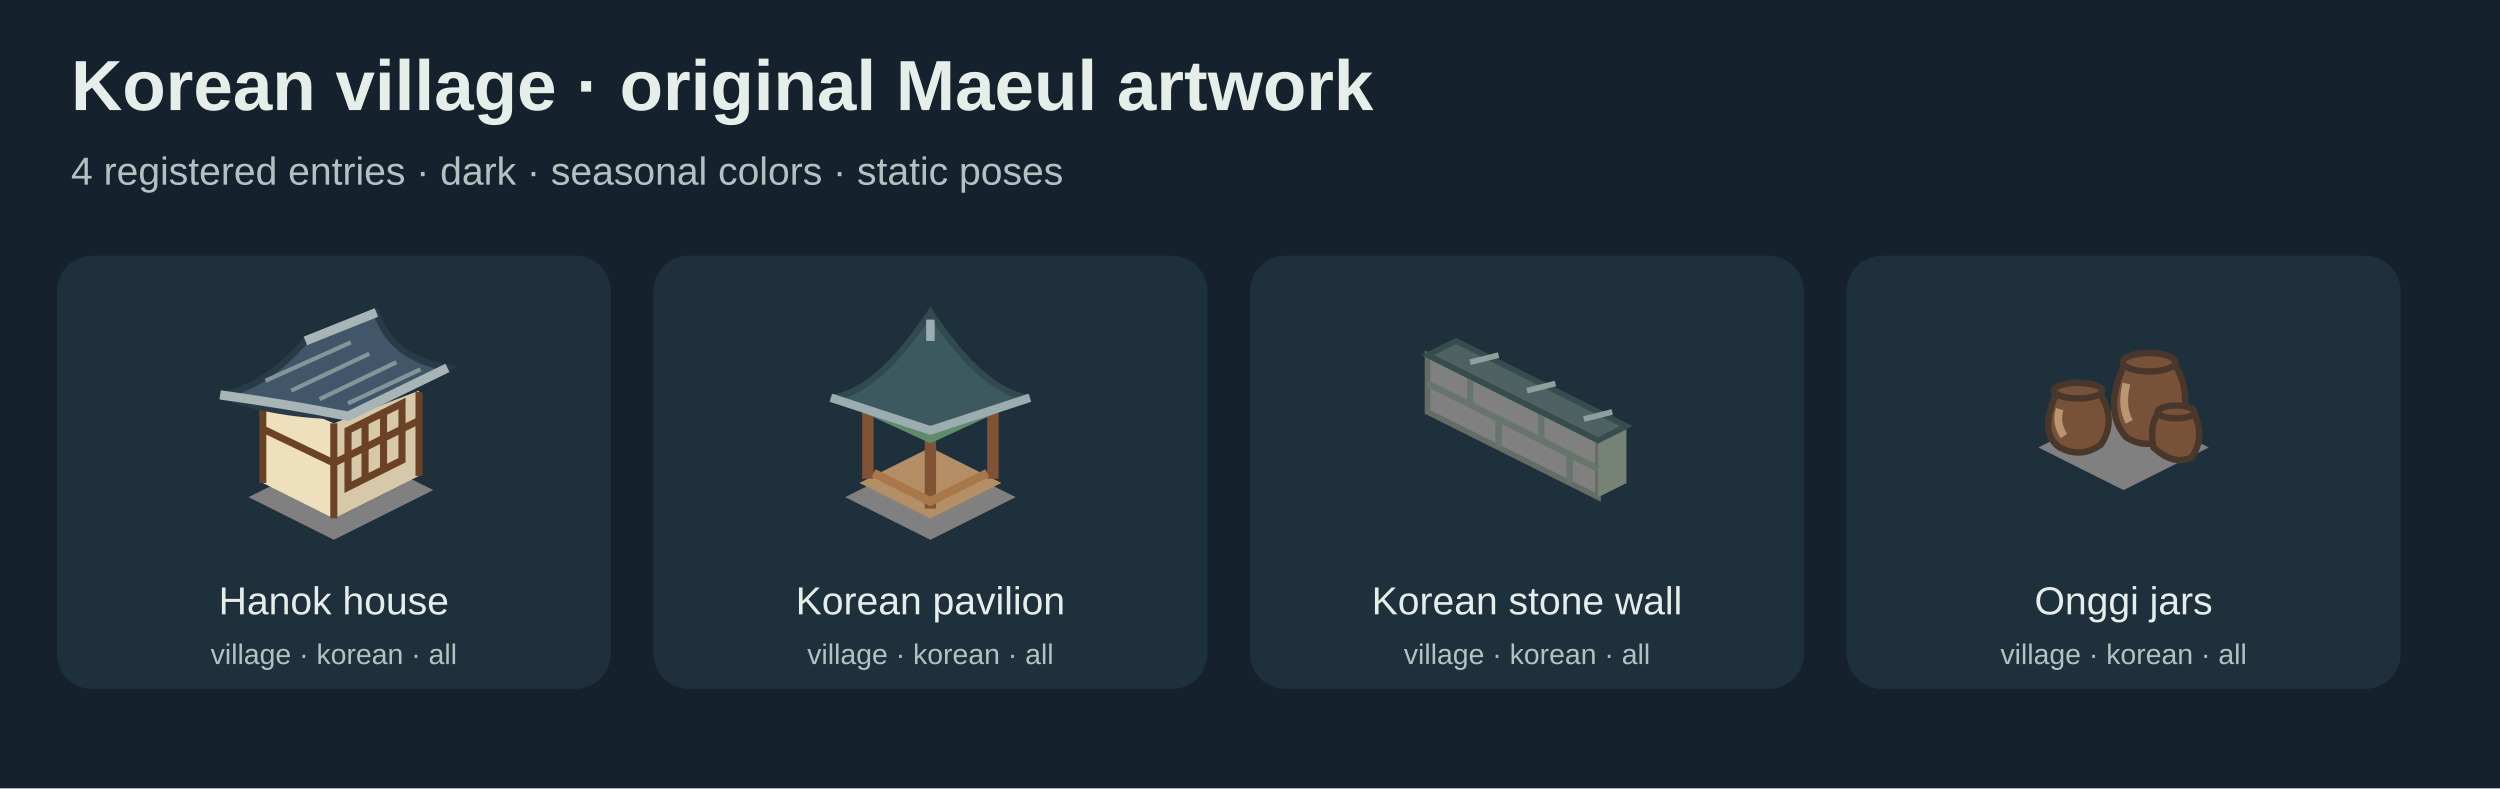
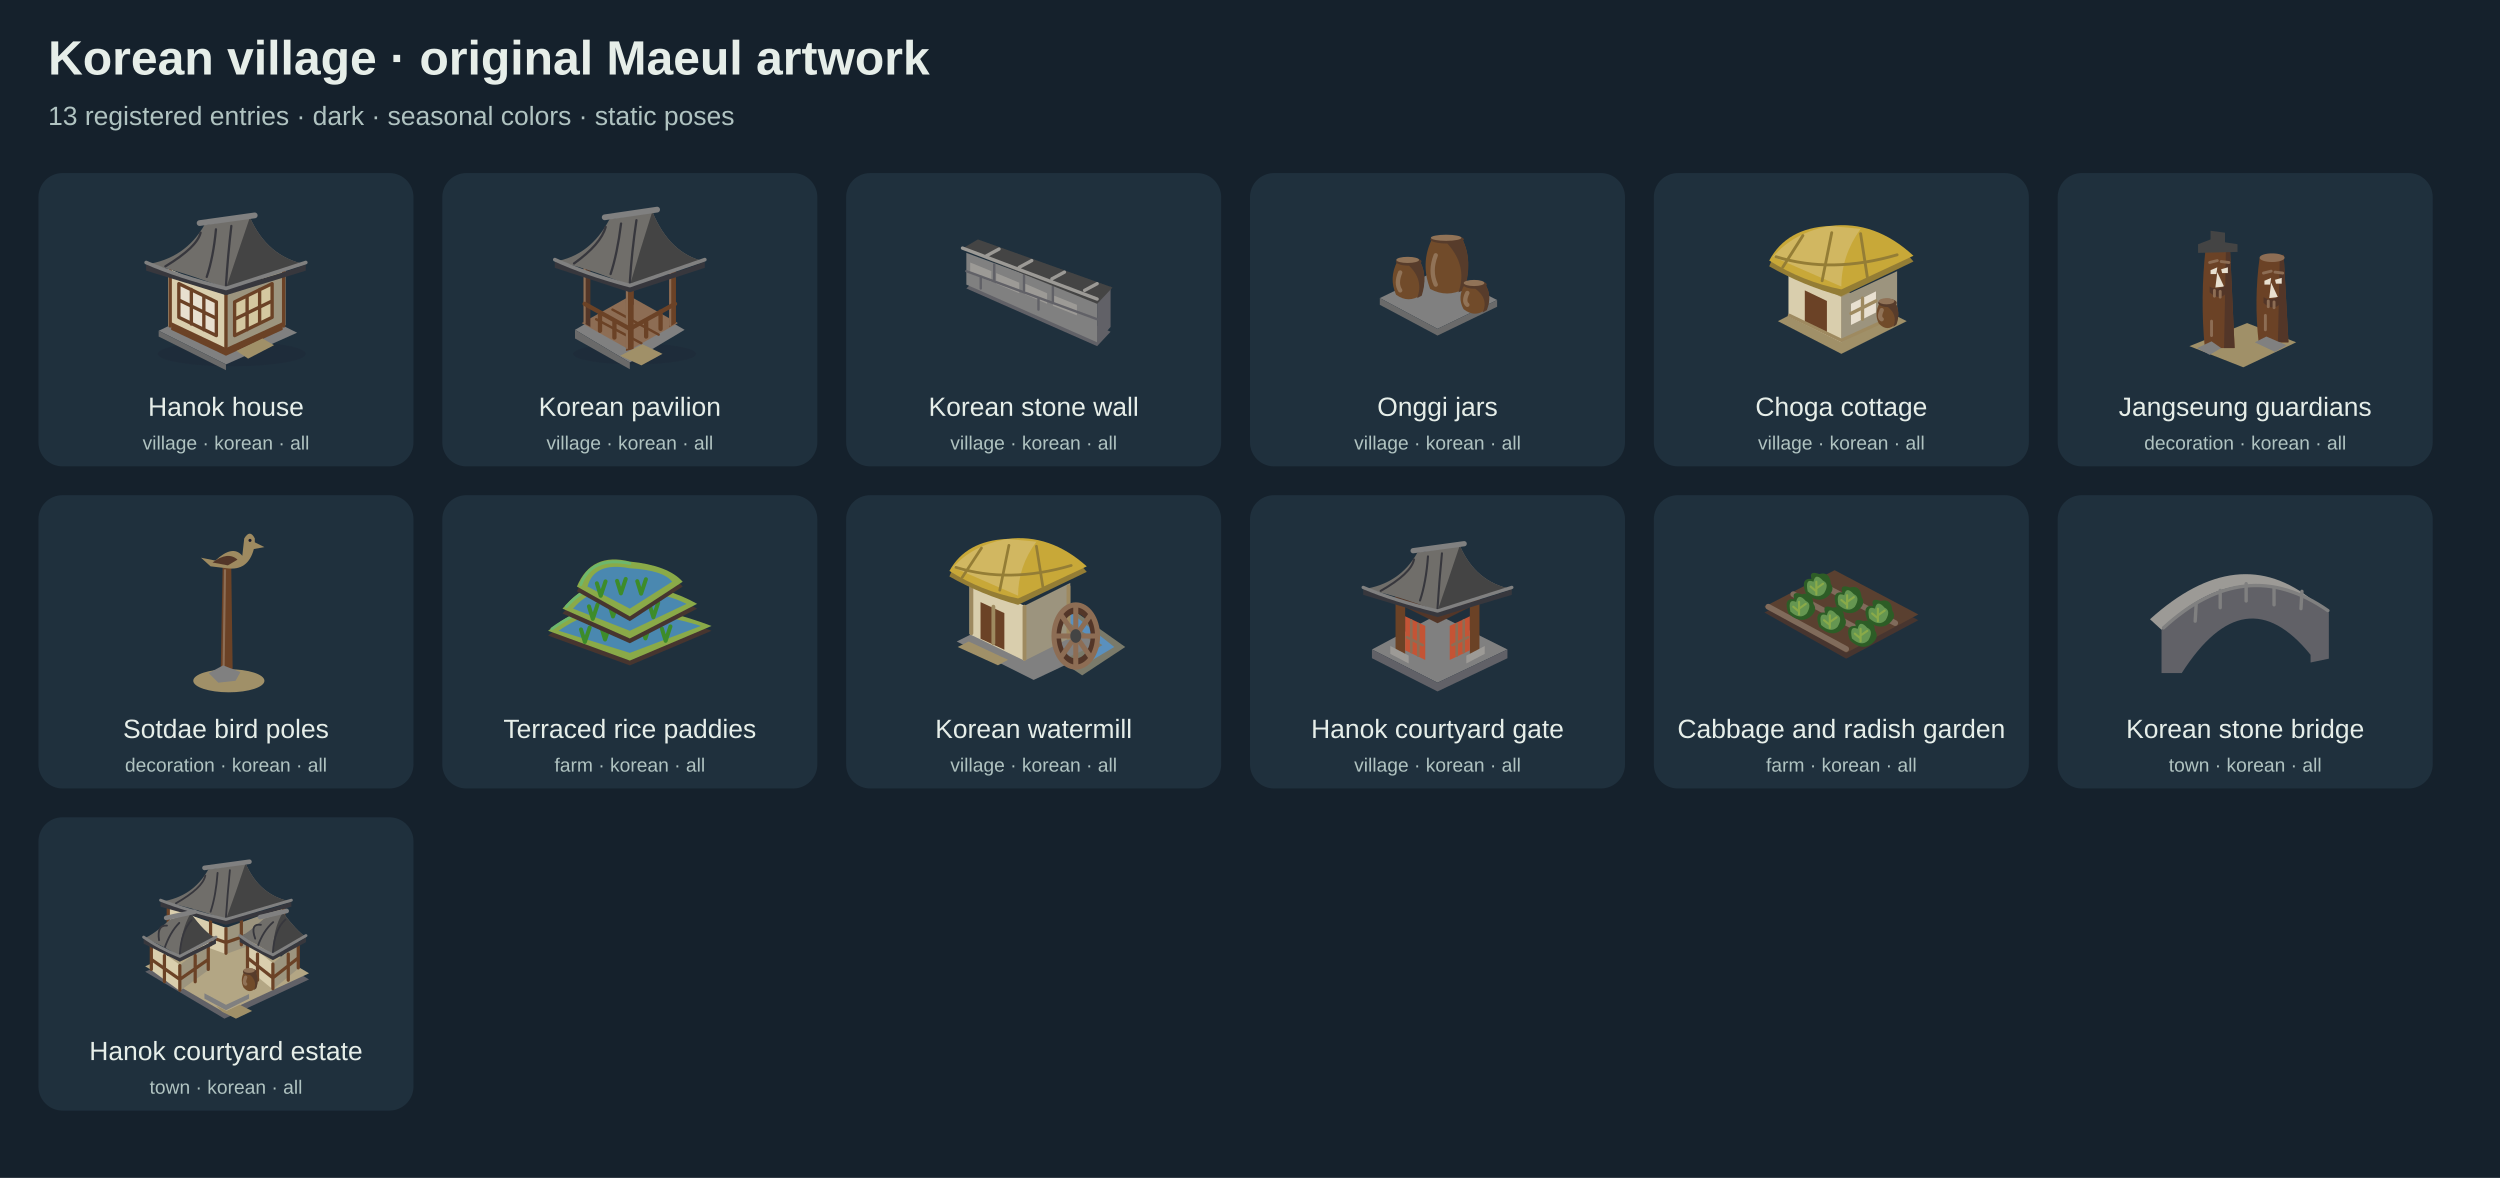
- <svg xmlns="http://www.w3.org/2000/svg" viewBox="0 0 704 222" width="704" height="222" role="img" aria-labelledby="catalog-title catalog-description">
+ <svg xmlns="http://www.w3.org/2000/svg" viewBox="0 0 1040 490" width="1040" height="490" role="img" aria-labelledby="catalog-title catalog-description">
  <rect width="100%" height="100%" fill="#15212c" />
  <g font-family="Arial, sans-serif">
    <text x="20" y="31" font-size="20" font-weight="bold" fill="#e6eee9">Korean village · original Maeul artwork</text>
-     <text x="20" y="52" font-size="11" fill="#b0c3c1">4 registered entries · dark · seasonal colors · static poses</text>
+     <text x="20" y="52" font-size="11" fill="#b0c3c1">13 registered entries · dark · seasonal colors · static poses</text>
    <g transform="translate(16,72)" data-catalog-id="hanok">
      <rect width="156" height="122" rx="10" fill="#1f303d" />
      <g transform="translate(78,68) scale(4)">
        <g transform="translate(0,0)" data-style="korean">
-           <path d="M-6,0 L0,3 L7,-0.5 L1,-3.5Z" fill="#808080" />
-           <path d="M-5,-1 L0,1.5 L0,-5.2 L-5,-7.3Z" fill="#eee0bc" />
-           <path d="M0,1.5 L6,-1.5 L6,-7.5 L0,-5.2Z" fill="#d6c8a9" />
-           <g data-part="wooden-lattice" stroke="#6b4226" stroke-width="0.5" fill="none">
-             <path d="M-5,-7 L-5,-1 M0,-5.2 L0,1.5 M6,-7.4 L6,-1.5 M-5,-4.8 L0,-2.4 L6,-5.4" />
-             <path d="M1,-4.7 L4.8,-6.6 L4.8,-2.6 L1,-0.7Z M2.2,-5.3 L2.2,-1.3 M3.5,-6 L3.5,-2" />
-           </g>
-           <g data-part="giwa-roof">
-             <path d="M-8,-7.2 Q-5,-7.6 -2,-11 L3,-13 Q4,-9.8 8,-9.1 L1,-5.7 Q-4,-5.7 -8,-7.2Z" fill="#42566a" stroke="#293a49" stroke-width="0.45" />
-             <path d="M-2,-11 L3,-13 M-8,-7.2 Q-3,-6.5 1,-5.7 L8,-9.1" fill="none" stroke="#a7b5b6" stroke-width="0.65" />
-             <path d="M-4.8,-8.2 L1.2,-10.9 M-3,-7.5 L2.5,-10.1 M-1,-6.9 L4.4,-9.5 M1,-6.6 L6.1,-9" stroke="#829598" stroke-width="0.3" />
+           <g opacity="0.18">
+             <ellipse cx="0.6" cy="1.8" rx="7.7" ry="1.3" fill="#1a1a2e" />
+           </g>
+           <path d="M-7,-0.6 L0,2.9 L7.4,-0.4 L0.1,-4Z" fill="#808080" />
+           <path d="M-7,-0.6 L0,2.9 L0,3.5 L-7,0Z" fill="#6a6a6a" />
+           <path d="M-6,-7.1 L0,-4.3 V1.7 L-6,-1.1Z" fill="#d9cead" />
+           <path d="M0,-4.3 L6.2,-7.2 V-1.2 L0,1.7Z" fill="#9c947e" />
+           <path d="M-5.7,-1.5 L0,1.2 L5.9,-1.5 L5.9,-0.7 L0,2 L-5.7,-0.7Z" fill="#6b4226" />
+           <g data-part="wooden-lattice">
+             <path d="M-4.9,-5.5 L-1,-3.6 V-0.1 L-4.9,-2Z" fill="#e8e0d0" />
+             <path d="M0.9,-3.6 L4.8,-5.5 V-2 L0.9,-0.1Z" fill="#d4c8a0" />
+             <path d="M-5.8,-6.9 V-1.1 M0,-4.5 V1.7 M6,-7 V-1.1 M-4.9,-5.5 V-2 L-1,-0.1 V-3.6Z M-3.6,-4.9 V-1.3 M-2.3,-4.2 V-0.7 M-4.9,-3.8 L-1,-1.9 M0.9,-3.6 V-0.1 L4.8,-2 V-5.5Z M2.2,-4.2 V-0.7 M3.5,-4.9 V-1.4 M0.9,-1.8 L4.8,-3.7" fill="none" stroke="#6b4226" stroke-width="0.35" stroke-linecap="round" stroke-linejoin="round" />
+           </g>
+           <path d="M1.1,1.5 L3.8,0.2 L5,0.9 L2.3,2.3Z" fill="#a09068" />
+           <g transform="translate(0,-7.5)" data-style="korean">
+             <g data-part="giwa-roof">
+               <path d="M-8.3,0 Q-4.98,1.25 0,2.5 Q5.81,1 8.3,0 L8.3,0.65 L0,3.2 L-8.3,0.65Z" fill="#37373d" />
+               <path d="M-8.3,0 Q-4.24,-0.6 -2.24,-4.1 L2.49,-4.9 Q4.29,-0.8 8.3,0 Q4.98,0.1 0,2.5 Q-5.395,0.4 -8.3,0Z" fill="#706e6a" />
+               <path d="M2.49,-4.9 Q4.29,-0.8 8.3,0 L0,2.5 Q1.19,-1.1 2.49,-4.9Z" fill="#444444" />
+               <path d="M-2.74,-4.3 L2.99,-5.1" fill="none" stroke="#808080" stroke-width="0.6" stroke-linecap="round" stroke-linejoin="round" />
+               <path d="M-2.64,-3.3 Q-3,-1.8 -6.3,0.2 M-1.04,-3.65 Q-1.3,-0.8 -2,1.3 M0.56,-4 Q0.2,-1 0,2.2" fill="none" stroke="#37373d" stroke-width="0.24" stroke-linecap="round" stroke-linejoin="round" />
+               <path d="M-8.3,-0.2 Q-4.98,1.25 0,2.5 L8.3,-0.2" fill="none" stroke="#808080" stroke-width="0.38" stroke-linecap="round" stroke-linejoin="round" />
+             </g>
          </g>
        </g>
      </g>
      <text x="78" y="101" text-anchor="middle" font-size="11" fill="#e6eee9">Hanok house</text>
      <text x="78" y="115" text-anchor="middle" font-size="8" fill="#b0c3c1">village · korean · all</text>
    </g>
    <g transform="translate(184,72)" data-catalog-id="pavilion">
      <rect width="156" height="122" rx="10" fill="#1f303d" />
      <g transform="translate(78,68) scale(4)">
        <g transform="translate(0,0)" data-style="korean">
-           <path d="M-6,0 L0,3 L6,0 L0,-3Z" fill="#808080" />
-           <path d="M-5,-1 L0,1.5 L5,-1 L0,-3.5Z" fill="#b48e64" />
-           <g data-part="open-pillars" stroke="#815334" stroke-width="0.8">
-             <path d="M-4.4,-1.3 V-7.6 M0,0.8 V-5.6 M4.4,-1.3 V-7.6 M0,-3.4 V-9.4" />
-           </g>
-           <path d="M-5,-6.7 L0,-4.4 L5,-6.7" stroke="#5f8b6c" stroke-width="1.1" fill="none" />
-           <g data-part="giwa-roof">
-             <path d="M-7,-7 Q-3.8,-7.3 0,-13 Q3.8,-7.3 7,-7 L0,-4.7Z" fill="#3d5960" stroke="#304a4d" stroke-width="0.45" />
-             <path d="M-7,-7 L0,-4.7 L7,-7 M0,-12.5 V-11" fill="none" stroke="#9badb0" stroke-width="0.6" />
-           </g>
-           <path d="M-4,-1.7 L0,0.3 L4,-1.7" fill="none" stroke="#a8784a" stroke-width="0.6" />
+           <g opacity="0.18">
+             <ellipse cx="0.5" cy="1.8" rx="6.4" ry="1.1" fill="#1a1a2e" />
+           </g>
+           <path d="M-5.7,-0.7 L0,2.7 L5.7,-0.7 L0,-4Z" fill="#808080" />
+           <path d="M-5.7,-0.7 V0.2 L0,3.4 V2.7Z" fill="#6a6a6a" />
+           <path d="M-5,-1.4 L0,1.4 L5,-1.4 L0,-4.2Z" fill="#8d6d54" />
+           <path d="M-3.5,-1.8 L1.2,0.7 M-1.8,-2.8 L3,-0.2" fill="none" stroke="#6b4226" stroke-width="0.26" stroke-linecap="round" stroke-linejoin="round" />
+           <g data-part="open-pillars">
+             <path d="M-4.8,-8 V-1.4 L-4.1,-1 V-7.7Z M-0.4,-10.1 V-3.5 L0.4,-3.3 V-10Z" fill="#533628" />
+             <path d="M-0.4,-5.8 V1.5 L0.4,1.3 V-6.1Z M4.1,-7.7 V-1 L4.8,-1.4 V-8Z" fill="#6b4226" />
+             <path d="M-4.7,-7.8 V-1.4 M-0.3,-5.7 V1.2 M4.2,-7.7 V-1.2" fill="none" stroke="#8d6d54" stroke-width="0.22" stroke-linecap="round" stroke-linejoin="round" />
+           </g>
+           <path d="M-4.7,-3.4 L0,-0.8 L4.7,-3.4 M-3.1,-2.5 V-0.6 M-1.6,-1.6 V0.1 M1.7,-1.7 V0 M3.2,-2.6 V-0.8" fill="none" stroke="#6b4226" stroke-width="0.45" stroke-linecap="round" stroke-linejoin="round" />
+           <path d="M-1,2 L1.3,0.8 L3.4,1.8 L1.2,3Z" fill="#a09068" />
+           <g transform="translate(0,-7.8)" data-style="korean">
+             <g data-part="giwa-roof">
+               <path d="M-7.8,0 Q-4.68,1.25 0,2.5 Q5.46,1 7.8,0 L7.8,0.65 L0,3.2 L-7.8,0.65Z" fill="#37373d" />
+               <path d="M-7.8,0 Q-4.11,-0.6 -2.11,-4.4 L2.34,-5.2 Q4.14,-0.8 7.8,0 Q4.68,0.1 0,2.5 Q-5.07,0.4 -7.8,0Z" fill="#706e6a" />
+               <path d="M2.34,-5.2 Q4.14,-0.8 7.8,0 L0,2.5 Q1.04,-1.1 2.34,-5.2Z" fill="#444444" />
+               <path d="M-2.61,-4.6 L2.84,-5.4" fill="none" stroke="#808080" stroke-width="0.6" stroke-linecap="round" stroke-linejoin="round" />
+               <path d="M-2.51,-3.6 Q-3,-1.8 -5.8,0.2 M-0.91,-3.95 Q-1.3,-0.8 -2,1.3 M0.69,-4.3 Q0.2,-1 0,2.2" fill="none" stroke="#37373d" stroke-width="0.24" stroke-linecap="round" stroke-linejoin="round" />
+               <path d="M-7.8,-0.2 Q-4.68,1.25 0,2.5 L7.8,-0.2" fill="none" stroke="#808080" stroke-width="0.38" stroke-linecap="round" stroke-linejoin="round" />
+             </g>
+           </g>
        </g>
      </g>
      <text x="78" y="101" text-anchor="middle" font-size="11" fill="#e6eee9">Korean pavilion</text>
      <text x="78" y="115" text-anchor="middle" font-size="8" fill="#b0c3c1">village · korean · all</text>
    </g>
    <g transform="translate(352,72)" data-catalog-id="stoneWall">
      <rect width="156" height="122" rx="10" fill="#1f303d" />
      <g transform="translate(78,48) scale(4)">
        <g transform="translate(0,0)" data-style="korean" data-part="stacked-stones">
-           <path d="M-7,-1 L5,5 L7,4 L-5,-2Z" fill="#716f60" />
-           <path d="M-7,-1 V-5 L5,1 V5Z" fill="#808080" stroke="#666c64" stroke-width="0.4" />
-           <path d="M5,1 L7,0 V4 L5,5Z" fill="#778276" />
-           <path d="M-7,-3 L5,3 M-4,-3.5 V-1.5 M1,-1 V1 M-2,-0.5 V1.5 M3,2 V4" stroke="#67756d" stroke-width="0.45" />
-           <path d="M-7,-5 L-5,-6 L7,0 L5,1Z" fill="#4e6264" stroke="#364d4d" stroke-width="0.4" />
-           <path d="M-4,-4.5 L-2,-5 M0,-2.5 L2,-3 M4,-0.5 L6,-1" stroke="#8ea09b" stroke-width="0.4" />
+           <path d="M-7,0 L6.6,6 L8,4.5 L-5.5,-1.5Z" fill="#616167" />
+           <path d="M-7,-3.7 L6.6,1.3 V5.6 L-7,-0.4Z" fill="#808080" />
+           <path d="M6.6,1.3 L8,-0.2 V4 L6.6,5.6Z" fill="#616167" />
+           <path d="M-6.6,-2.7 l2.2,0.9 v1.1 l-2.2,-0.9Z M-3.9,-1.6 l2.4,1 v1.1 l-2.4,-1Z M-0.9,-0.5 l2.3,1 v1.1 l-2.3,-1Z M2,0.7 l2.5,1 v1.1 l-2.5,-1Z" fill="#9c9a96" />
+           <path d="M-7,-1.8 L6.6,3.2 M-4.1,-2.5 v1.6 M-1,-1.4 v1.6 M2,-0.2 v1.6 M-5.5,-1.1 v1.1 M0.5,1.1 v1.1" fill="none" stroke="#616167" stroke-width="0.25" stroke-linecap="round" stroke-linejoin="round" />
+           <path d="M-7.5,-4.1 L-5.8,-5.1 L8.2,-0.1 L6.6,1.6Z" fill="#444444" />
+           <path d="M-7.4,-4.2 L6.6,1.1 M-4.9,-3.4 l1.3,-0.7 M-1.5,-2.2 l1.3,-0.7 M1.9,-1 l1.3,-0.7 M5.3,0.2 l1.3,-0.7" fill="none" stroke="#9c9a96" stroke-width="0.35" stroke-linecap="round" stroke-linejoin="round" />
        </g>
      </g>
      <text x="78" y="101" text-anchor="middle" font-size="11" fill="#e6eee9">Korean stone wall</text>
      <text x="78" y="115" text-anchor="middle" font-size="8" fill="#b0c3c1">village · korean · all</text>
    </g>
    <g transform="translate(520,72)" data-catalog-id="onggi">
      <rect width="156" height="122" rx="10" fill="#1f303d" />
      <g transform="translate(78,54) scale(4)">
        <g transform="translate(0,0)" data-style="korean" data-part="earthenware-jars">
-           <path d="M-6,0 L0,3 L6,0 L0,-3Z" fill="#808080" />
-           <g fill="#785139" stroke="#49372b" stroke-width="0.45">
-             <path d="M-4.7,-3.9 Q-6,-1 -4.5,0 Q-3,0.8 -1.6,-0.2 Q-0.4,-2 -1.8,-4Z" />
-             <ellipse cx="-3.2" cy="-4" rx="1.7" ry="0.55" />
-             <path d="M0.1,-5.9 Q-1.5,-2.6 0.2,-0.7 Q2,0.4 3.8,-1.2 Q5,-3.7 3.5,-6Z" />
-             <ellipse cx="1.8" cy="-6" rx="1.85" ry="0.65" />
-             <path d="M2.1,0 Q1.8,-1.7 2.5,-2.5 L4.9,-2.5 Q5.8,-0.8 4.8,0.7 Q3.5,1.3 2.1,0Z" />
-             <ellipse cx="3.7" cy="-2.5" rx="1.3" ry="0.45" />
-           </g>
-           <path d="M-4.5,-2.7 Q-4.8,-1.7 -4.2,-0.8 M0.2,-4.5 Q-0.2,-2.9 0.4,-1.8" stroke="#bb9470" stroke-width="0.55" fill="none" />
+           <path d="M-6,-0.5 L0,2.7 L6.2,-0.3 L0,-3.4Z" fill="#808080" />
+           <path d="M-6,-0.5 V0.2 L0,3.4 L6.2,0.4 V-0.3 L0,2.7Z" fill="#6a6a6a" />
+           <g transform="translate(-3,-0.5)" data-style="korean">
+             <path d="M-1.184,-3.8 Q-2.08,-2.09 -1.312,-0.35 Q0,0.6 1.312,-0.35 Q2,-2.28 1.184,-3.8Z" fill="#714b2a" />
+             <path d="M0,-3.4 Q1.6,-1.9 0.88,0 L1.36,-0.25 Q2,-2.28 1.184,-3.8Z" fill="#573c2b" />
+             <ellipse cx="0" cy="-3.8" rx="1.334" ry="0.43" fill="#573c2b" />
+             <ellipse cx="-0.1" cy="-3.97" rx="1.184" ry="0.32" fill="#917357" />
+             <path d="M-0.88,-2.66 Q-1.36,-1.52 -0.88,-0.8" fill="none" stroke="#917357" stroke-width="0.45" stroke-linecap="round" stroke-linejoin="round" />
+           </g>
+           <g transform="translate(1,-1.1)" data-style="korean">
+             <path d="M-1.591,-5.5 Q-2.795,-3.025 -1.763,-0.35 Q0,0.6 1.763,-0.35 Q2.688,-3.3 1.591,-5.5Z" fill="#714b2a" />
+             <path d="M0,-5.1 Q2.15,-2.75 1.183,0 L1.827,-0.25 Q2.688,-3.3 1.591,-5.5Z" fill="#573c2b" />
+             <ellipse cx="0" cy="-5.5" rx="1.741" ry="0.43" fill="#573c2b" />
+             <ellipse cx="-0.1" cy="-5.67" rx="1.591" ry="0.32" fill="#917357" />
+             <path d="M-1.183,-3.85 Q-1.827,-2.2 -1.183,-0.8" fill="none" stroke="#917357" stroke-width="0.45" stroke-linecap="round" stroke-linejoin="round" />
+           </g>
+           <g transform="translate(3.9,1)" data-style="korean">
+             <path d="M-1.073,-2.9 Q-1.885,-1.595 -1.189,-0.35 Q0,0.6 1.189,-0.35 Q1.812,-1.74 1.073,-2.9Z" fill="#714b2a" />
+             <path d="M0,-2.5 Q1.45,-1.45 0.797,0 L1.232,-0.25 Q1.812,-1.74 1.073,-2.9Z" fill="#573c2b" />
+             <ellipse cx="0" cy="-2.9" rx="1.223" ry="0.43" fill="#573c2b" />
+             <ellipse cx="-0.1" cy="-3.07" rx="1.073" ry="0.32" fill="#917357" />
+             <path d="M-0.797,-2.03 Q-1.232,-1.16 -0.797,-0.8" fill="none" stroke="#917357" stroke-width="0.45" stroke-linecap="round" stroke-linejoin="round" />
+           </g>
        </g>
      </g>
      <text x="78" y="101" text-anchor="middle" font-size="11" fill="#e6eee9">Onggi jars</text>
      <text x="78" y="115" text-anchor="middle" font-size="8" fill="#b0c3c1">village · korean · all</text>
+     </g>
+     <g transform="translate(688,72)" data-catalog-id="choga">
+       <rect width="156" height="122" rx="10" fill="#1f303d" />
+       <g transform="translate(78,64) scale(4)">
+         <g transform="translate(0,0)" data-style="korean" data-part="choga-home">
+           <path d="M-6.6,-0.6 L0,2.8 L6.8,-0.6 L0,-4Z" fill="#a09068" />
+           <path d="M-5.5,-5.8 L0,-3.1 V1.6 L-5.5,-1.1Z" fill="#d9cead" />
+           <path d="M0,-3.1 L5.8,-5.8 V-1.2 L0,1.6Z" fill="#9c947e" />
+           <path d="M-3.8,-3.8 L-1.5,-2.7 V0.6 L-3.8,-0.5Z" fill="#6b4226" />
+           <path d="M1,-2.4 L3.6,-3.7 V-1.5 L1,-0.2Z" fill="#e8e0d0" />
+           <path d="M2.2,-3 V-0.8 M1,-1.4 L3.6,-2.7 M-5.4,-1.2 L0,1.4 L5.7,-1.2" fill="none" stroke="#9e8a60" stroke-width="0.35" stroke-linecap="round" stroke-linejoin="round" />
+           <g transform="translate(4.8,0)" data-style="korean">
+             <path d="M-0.814,-2.5 Q-1.43,-1.375 -0.902,-0.35 Q0,0.6 0.902,-0.35 Q1.375,-1.5 0.814,-2.5Z" fill="#714b2a" />
+             <path d="M0,-2.1 Q1.1,-1.25 0.605,0 L0.935,-0.25 Q1.375,-1.5 0.814,-2.5Z" fill="#573c2b" />
+             <ellipse cx="0" cy="-2.5" rx="0.964" ry="0.43" fill="#573c2b" />
+             <ellipse cx="-0.1" cy="-2.67" rx="0.814" ry="0.32" fill="#917357" />
+             <path d="M-0.605,-1.75 Q-0.935,-1 -0.605,-0.8" fill="none" stroke="#917357" stroke-width="0.45" stroke-linecap="round" stroke-linejoin="round" />
+           </g>
+           <g transform="translate(0,-6.3)" data-style="korean">
+             <g data-part="thatched-roof">
+               <path d="M-7.5,0 Q-6.5,-2.9 -1,-3.7 Q4,-4.9 7.5,-0.5 L0,3.1 Q-4,2 -7.5,0Z" fill="#947d35" />
+               <path d="M-7.5,-0.6 Q-5.7,-4 -1.2,-4.2 Q3.5,-4.8 7.5,-1.1 L0,2.4 Q-4,1.6 -7.5,-0.6Z" fill="#c8a838" />
+               <path d="M-7.1,-1 Q-5,-3.5 -1.2,-4.2 L2,-3.9 Q0,-1.1 0,2.1Z" fill="#d1b761" />
+               <path d="M-4,-3.2 L-6.1,0.1 M-1,-3.5 L-2,1.5 M2,-3.4 L2.7,1.1 M-6.8,-1 Q-1,0.8 5.8,-1.2" fill="none" stroke="#947d35" stroke-width="0.3" stroke-linecap="round" stroke-linejoin="round" />
+             </g>
+           </g>
+         </g>
+       </g>
+       <text x="78" y="101" text-anchor="middle" font-size="11" fill="#e6eee9">Choga cottage</text>
+       <text x="78" y="115" text-anchor="middle" font-size="8" fill="#b0c3c1">village · korean · all</text>
+     </g>
+     <g transform="translate(856,72)" data-catalog-id="jangseung">
+       <rect width="156" height="122" rx="10" fill="#1f303d" />
+       <g transform="translate(78,72) scale(4)">
+         <g transform="translate(0,0)" data-style="korean" data-part="carved-village-guardians">
+           <path d="M-5.8,0 L-0.2,2.2 L5.3,-0.4 L0.2,-2.4Z" fill="#a09068" />
+           <g transform="translate(-2.8,0.2)" data-style="korean">
+             <path d="M-1.4,0 Q-1.9,-5.25 -1.3,-10.5 L1.2,-10.8 L1.7,0Z" fill="#6b4226" />
+             <path d="M0.8,-10.7 L1.2,-10.8 L1.7,0 H0.6Z" fill="#533628" />
+             <path d="M-0.8,-8.1 l0.7,-0.3 l-0.1,0.7 h-0.6Z M0.3,-8.2 l0.7,-0.2 v0.6 h-0.6Z M-0.1,-7.9 l0.7,1.5 l-0.9,0.1Z" fill="#e8e0d0" />
+             <path d="M-0.9,-5.8 Q0.2,-4.8 1,-5.9 L0.9,-6.6 Q-0.1,-5.9 -0.9,-6.4Z" fill="#533628" />
+             <path d="M-0.4,-6 v0.6 M0.2,-5.9 v0.6 M-0.9,-8.9 l0.8,-0.2 M0.3,-9 l0.8,0.1 M-0.7,-2.8 v1.5" fill="none" stroke="#8d6d54" stroke-width="0.3" stroke-linecap="round" stroke-linejoin="round" />
+             <path d="M-2.1,-9.9 L-2.1,-10.8 L-0.8,-11.3 L-0.8,-12.2 L0.7,-12 L0.7,-11 L2,-10.8 V-10Z" fill="#444444" />
+           </g>
+           <g transform="translate(2.8,-0.4)" data-style="korean">
+             <path d="M-1.4,0 Q-1.9,-4.4 -1.3,-8.8 L1.2,-9.1 L1.7,0Z" fill="#6b4226" />
+             <path d="M0.8,-9 L1.2,-9.1 L1.7,0 H0.6Z" fill="#533628" />
+             <path d="M-0.8,-6.4 l0.7,-0.3 l-0.1,0.7 h-0.6Z M0.3,-6.5 l0.7,-0.2 v0.6 h-0.6Z M-0.1,-6.2 l0.7,1.5 l-0.9,0.1Z" fill="#e8e0d0" />
+             <path d="M-0.9,-4.1 Q0.2,-3.1 1,-4.2 L0.9,-4.9 Q-0.1,-4.2 -0.9,-4.7Z" fill="#533628" />
+             <path d="M-0.4,-4.3 v0.6 M0.2,-4.2 v0.6 M-0.9,-7.2 l0.8,-0.2 M0.3,-7.3 l0.8,0.1 M-0.7,-2.8 v1.5" fill="none" stroke="#8d6d54" stroke-width="0.3" stroke-linecap="round" stroke-linejoin="round" />
+             <ellipse cx="0" cy="-8.8" rx="1.3" ry="0.45" fill="#8d6d54" />
+           </g>
+           <path d="M-5,0.2 L-3.5,-0.5 L-2.5,0.2 L-3.7,0.9Z M1,-0.4 L2.2,-1 L4.3,-0.1 L3.1,0.6Z" fill="#808080" />
+         </g>
+       </g>
+       <text x="78" y="101" text-anchor="middle" font-size="11" fill="#e6eee9">Jangseung guardians</text>
+       <text x="78" y="115" text-anchor="middle" font-size="8" fill="#b0c3c1">decoration · korean · all</text>
+     </g>
+     <g transform="translate(16,206)" data-catalog-id="sotdae">
+       <rect width="156" height="122" rx="10" fill="#1f303d" />
+       <g transform="translate(78,74) scale(4)">
+         <g transform="translate(0,0)" data-style="korean" data-part="duck-topped-sotdae">
+           <ellipse cx="0.3" cy="0.8" rx="3.7" ry="1.2" fill="#a09068" />
+           <g transform="translate(0,0)" data-style="korean">
+             <path d="M-0.55,0 L-0.35,-11 L0.55,-11 L0.7,0Z" fill="#6b4226" />
+             <path d="M-0.25,-0.3 L-0.1,-10.7" fill="none" stroke="#8d6d54" stroke-width="0.22" stroke-linecap="round" stroke-linejoin="round" />
+             <g transform="translate(0,-11) scale(1,1)">
+               <path d="M-2.6,-1 L-1.1,-0.7 Q0.7,-2.4 1.7,-1.2 L1.9,-3 Q2.5,-4 3,-3 L3,-2.6 L4,-2.1 L2.9,-1.9 Q2.3,0.4 0.1,0.1 L-1.6,-0.1Z" fill="#9e8a60" />
+               <path d="M-1.4,-0.5 Q0.2,-1.7 1.2,-0.8 L0.2,-0.2Z" fill="#533628" />
+               <ellipse cx="2.5" cy="-2.8" rx="0.16" ry="0.16" fill="#1a1a2e" />
+             </g>
+           </g>
+           <path d="M-1.8,0 L-0.3,-0.8 L1.5,-0.1 L1,0.8 L-0.8,1Z" fill="#808080" />
+         </g>
+       </g>
+       <text x="78" y="101" text-anchor="middle" font-size="11" fill="#e6eee9">Sotdae bird poles</text>
+       <text x="78" y="115" text-anchor="middle" font-size="8" fill="#b0c3c1">decoration · korean · all</text>
+     </g>
+     <g transform="translate(184,206)" data-catalog-id="riceTerrace">
+       <rect width="156" height="122" rx="10" fill="#1f303d" />
+       <g transform="translate(78,48) scale(4)">
+         <g transform="translate(0,0)" data-style="korean" data-part="contoured-rice-terraces">
+           <g transform="translate(0,2.6)" data-style="korean">
+             <path d="M-8.5,0 Q-4,-3.6 0,-2.6 Q4,-2.2 8.5,-0.5 L0,3.1Z" fill="#47352f" />
+             <path d="M-8.5,-0.5 Q-4,-4.1 0,-3.1 Q4,-2.7 8.5,-1 L0,2.6Z" fill="#8aaa48" />
+             <path d="M-7.4,-0.5 Q-3.7,-3.1 0,-2.4 Q3.5,-2.2 7.4,-1 L0,1.8Z" fill="#4a88b0" />
+             <path d="M-4.675,0.661 l-0.4,-1.3 M-4.675,0.661 l0.5,-1.5 M-2.575,0.409 l-0.4,-1.3 M-2.575,0.409 l0.5,-1.5 M-0.475,0.157 l-0.4,-1.3 M-0.475,0.157 l0.5,-1.5 M1.625,0.295 l-0.4,-1.3 M1.625,0.295 l0.5,-1.5 M3.725,0.547 l-0.4,-1.3 M3.725,0.547 l0.5,-1.5" fill="none" stroke="#3d8c2a" stroke-width="0.42" stroke-linecap="round" stroke-linejoin="round" />
+             <path d="M-8.1,-0.7 Q-4,-3.7 0,-2.9" fill="none" stroke="#6db86d" stroke-width="0.3" stroke-linecap="round" stroke-linejoin="round" />
+           </g>
+           <g transform="translate(0,0.3)" data-style="korean">
+             <path d="M-7,0 Q-4,-3.6 0,-2.6 Q4,-2.2 7,-0.5 L0,3.1Z" fill="#47352f" />
+             <path d="M-7,-0.5 Q-4,-4.1 0,-3.1 Q4,-2.7 7,-1 L0,2.6Z" fill="#8aaa48" />
+             <path d="M-5.9,-0.5 Q-3.7,-3.1 0,-2.4 Q3.5,-2.2 5.9,-1 L0,1.8Z" fill="#4a88b0" />
+             <path d="M-3.85,0.562 l-0.4,-1.3 M-3.85,0.562 l0.5,-1.5 M-1.75,0.31 l-0.4,-1.3 M-1.75,0.31 l0.5,-1.5 M0.35,0.142 l-0.4,-1.3 M0.35,0.142 l0.5,-1.5 M2.45,0.394 l-0.4,-1.3 M2.45,0.394 l0.5,-1.5" fill="none" stroke="#3d8c2a" stroke-width="0.42" stroke-linecap="round" stroke-linejoin="round" />
+             <path d="M-6.6,-0.7 Q-4,-3.7 0,-2.9" fill="none" stroke="#6db86d" stroke-width="0.3" stroke-linecap="round" stroke-linejoin="round" />
+           </g>
+           <g transform="translate(0,-2)" data-style="korean">
+             <path d="M-5.5,0 Q-4,-3.6 0,-2.6 Q4,-2.2 5.5,-0.5 L0,3.1Z" fill="#47352f" />
+             <path d="M-5.5,-0.5 Q-4,-4.1 0,-3.1 Q4,-2.7 5.5,-1 L0,2.6Z" fill="#8aaa48" />
+             <path d="M-4.4,-0.5 Q-3.7,-3.1 0,-2.4 Q3.5,-2.2 4.4,-1 L0,1.8Z" fill="#4a88b0" />
+             <path d="M-3.025,0.463 l-0.4,-1.3 M-3.025,0.463 l0.5,-1.5 M-0.925,0.211 l-0.4,-1.3 M-0.925,0.211 l0.5,-1.5 M1.175,0.241 l-0.4,-1.3 M1.175,0.241 l0.5,-1.5" fill="none" stroke="#3d8c2a" stroke-width="0.42" stroke-linecap="round" stroke-linejoin="round" />
+             <path d="M-5.1,-0.7 Q-4,-3.7 0,-2.9" fill="none" stroke="#6db86d" stroke-width="0.3" stroke-linecap="round" stroke-linejoin="round" />
+           </g>
+         </g>
+       </g>
+       <text x="78" y="101" text-anchor="middle" font-size="11" fill="#e6eee9">Terraced rice paddies</text>
+       <text x="78" y="115" text-anchor="middle" font-size="8" fill="#b0c3c1">farm · korean · all</text>
+     </g>
+     <g transform="translate(352,206)" data-catalog-id="koreanWatermill">
+       <rect width="156" height="122" rx="10" fill="#1f303d" />
+       <g transform="translate(78,63.14286) scale(3.809524)">
+         <g transform="translate(0,0)" data-style="korean" data-part="water-powered-mill">
+           <path d="M-8.4,-0.6 L0,3.6 L8.7,-0.5 L0,-4.8Z" fill="#808080" />
+           <path d="M3.5,-4.6 L10,0 L5.3,3.1 L2.9,1.5 L6.9,-0.3 L1.2,-4Z" fill="#7a7a6a" />
+           <path d="M4,-3.8 L8.8,0 L5.1,2.2 L4.3,1.7 L7.5,-0.2 L3.1,-3.2Z" fill="#5a90be" />
+           <path d="M-7,-7.2 L-1,-4.5 V1.5 L-7,-1.4Z" fill="#d9cead" />
+           <path d="M-1,-4.5 L4,-7 V-1 L-1,1.5Z" fill="#9c947e" />
+           <path d="M-5.8,-4.9 L-3.2,-3.7 V0.3 L-5.8,-0.9Z" fill="#6b4226" />
+           <path d="M-6.8,-6.9 V-1.5 M-1,-4.4 V1.3 M3.8,-6.6 V-1 M-4.4,-4.4 V-0.4" fill="none" stroke="#9e8a60" stroke-width="0.42" stroke-linecap="round" stroke-linejoin="round" />
+           <g transform="translate(-1.7,-7.7)" data-style="korean">
+             <g data-part="thatched-roof">
+               <path d="M-7.5,0 Q-6.5,-2.8 -1,-3.6 Q4,-4.8 7.5,-0.5 L0,3.1 Q-4,2 -7.5,0Z" fill="#947d35" />
+               <path d="M-7.5,-0.6 Q-5.7,-3.9 -1.2,-4.1 Q3.5,-4.7 7.5,-1.1 L0,2.4 Q-4,1.6 -7.5,-0.6Z" fill="#c8a838" />
+               <path d="M-7.1,-1 Q-5,-3.4 -1.2,-4.1 L2,-3.8 Q0,-1.1 0,2.1Z" fill="#d1b761" />
+               <path d="M-4,-3.1 L-6.1,0.1 M-1,-3.4 L-2,1.5 M2,-3.3 L2.7,1.1 M-6.8,-1 Q-1,0.8 5.8,-1.2" fill="none" stroke="#947d35" stroke-width="0.3" stroke-linecap="round" stroke-linejoin="round" />
+             </g>
+           </g>
+           <g transform="translate(4.6,-1.2)" data-style="korean">
+             <path d="M-2.38,0 a2.38,3.4 0 1 0 4.76,0 a2.38,3.4 0 1 0 -4.76,0Z M-1.618,0 a1.618,2.448 0 1 1 3.237,0 a1.618,2.448 0 1 1 -3.237,0Z" fill="#533628" fill-rule="evenodd" />
+             <path d="M-2.38,0 a2.38,3.4 0 1 0 4.76,0 a2.38,3.4 0 1 0 -4.76,0 M0,-3.4 V3.4 M-2.38,0 H2.38 M-1.666,-2.38 L1.666,2.38 M1.666,-2.38 L-1.666,2.38" fill="none" stroke="#8d6d54" stroke-width="0.55" stroke-linecap="round" stroke-linejoin="round" />
+             <ellipse cx="0" cy="0" rx="0.6" ry="0.75" fill="#444444" />
+           </g>
+           <path d="M-7.1,-0.6 L-2.8,1.4 L-3.9,2 L-8.3,0Z" fill="#a09068" />
+         </g>
+       </g>
+       <text x="78" y="101" text-anchor="middle" font-size="11" fill="#e6eee9">Korean watermill</text>
+       <text x="78" y="115" text-anchor="middle" font-size="8" fill="#b0c3c1">village · korean · all</text>
+     </g>
+     <g transform="translate(520,206)" data-catalog-id="hanokGate">
+       <rect width="156" height="122" rx="10" fill="#1f303d" />
+       <g transform="translate(78,67.81818) scale(3.636364)">
+         <g transform="translate(0,0)" data-style="korean" data-part="courtyard-gate">
+           <path d="M-7.5,-1 L0,2.8 L8,-1 L0,-5Z" fill="#808080" />
+           <path d="M-7.5,-1 V0 L0,3.8 L8,0 V-1 L0,2.8Z" fill="#616167" />
+           <path d="M-4.8,-7.6 L-3.7,-7.1 V0 L-4.8,-0.5Z M3.7,-8.1 L4.8,-8.6 V-0.5 L3.7,0Z" fill="#6b4226" />
+           <path d="M-4.8,-7.6 L0,-5.2 L4.8,-7.6 V-6.4 L0,-4 L-4.8,-6.4Z" fill="#533628" />
+           <path d="M-3.7,-4.8 L-1.4,-3.7 V0.2 L-3.7,-0.9Z M1.4,-3.7 L3.7,-4.8 V-0.9 L1.4,0.2Z" fill="#c45435" />
+           <path d="M-3,-4.3 V-0.7 M-2.2,-3.9 V-0.3 M2.2,-3.9 V-0.3 M3,-4.3 V-0.7 M-3.5,-2.4 L-1.7,-1.5 M1.7,-1.5 L3.5,-2.4" fill="none" stroke="#8d6d54" stroke-width="0.3" stroke-linecap="round" stroke-linejoin="round" />
+           <path d="M-5.4,-1.4 L-3.3,-0.3 L-3.3,0.6 L-5.4,-0.5Z M3.3,-0.3 L5.4,-1.4 V-0.5 L3.3,0.6Z" fill="#9c9a96" />
+           <g transform="translate(0,-7.9)" data-style="korean">
+             <g data-part="giwa-roof">
+               <path d="M-8.5,0 Q-5.1,1.25 0,2.5 Q5.95,1 8.5,0 L8.5,0.65 L0,3.2 L-8.5,0.65Z" fill="#37373d" />
+               <path d="M-8.5,0 Q-4.29,-0.6 -2.29,-4.2 L2.55,-5 Q4.35,-0.8 8.5,0 Q5.1,0.1 0,2.5 Q-5.525,0.4 -8.5,0Z" fill="#706e6a" />
+               <path d="M2.55,-5 Q4.35,-0.8 8.5,0 L0,2.5 Q1.25,-1.1 2.55,-5Z" fill="#444444" />
+               <path d="M-2.79,-4.4 L3.05,-5.2" fill="none" stroke="#808080" stroke-width="0.6" stroke-linecap="round" stroke-linejoin="round" />
+               <path d="M-2.69,-3.4 Q-3,-1.8 -6.5,0.2 M-1.09,-3.75 Q-1.3,-0.8 -2,1.3 M0.51,-4.1 Q0.2,-1 0,2.2" fill="none" stroke="#37373d" stroke-width="0.24" stroke-linecap="round" stroke-linejoin="round" />
+               <path d="M-8.5,-0.2 Q-5.1,1.25 0,2.5 L8.5,-0.2" fill="none" stroke="#808080" stroke-width="0.38" stroke-linecap="round" stroke-linejoin="round" />
+             </g>
+           </g>
+         </g>
+       </g>
+       <text x="78" y="101" text-anchor="middle" font-size="11" fill="#e6eee9">Hanok courtyard gate</text>
+       <text x="78" y="115" text-anchor="middle" font-size="8" fill="#b0c3c1">village · korean · all</text>
+     </g>
+     <g transform="translate(688,206)" data-catalog-id="kimchiGarden">
+       <rect width="156" height="122" rx="10" fill="#1f303d" />
+       <g transform="translate(78,52) scale(4)">
+         <g transform="translate(0,0)" data-style="korean" data-part="cabbage-radish-garden">
+           <path d="M-8,-0.8 L-0.7,-4.6 L8,0 L0.5,4Z" fill="#47352f" />
+           <path d="M-8,-1.4 L-0.7,-5.2 L8,-0.6 L0.5,3.4Z" fill="#5a4030" />
+           <path d="M-7.6,-1.4 L0.5,3 M-5,-2.7 L3,1.6 M-2.5,-3.9 L5.6,0.3" fill="none" stroke="#806b5b" stroke-width="0.6" stroke-linecap="round" stroke-linejoin="round" />
+           <g transform="translate(-4.4,-0.7)" data-style="korean">
+             <path d="M-1.1,0 Q-1.7,-1.6 -0.5,-1.5 Q-0.8,-2.4 0.3,-2 Q1.4,-2.3 1.5,-1 Q2,-0.3 1.1,0.4 Q0.1,1.1 -1.1,0Z" fill="#2d5d26" />
+             <path d="M-0.9,-0.2 Q-1.2,-1.6 -0.3,-1.2 Q-0.1,-2.2 0.7,-1.3 Q1.4,-1 0.8,0 Q0.1,0.7 -0.9,-0.2Z" fill="#659651" />
+             <path d="M0,0.1 V-1.2 M0,-0.2 L-0.6,-0.7 M0,-0.5 L0.7,-1" fill="none" stroke="#8aaa48" stroke-width="0.22" stroke-linecap="round" stroke-linejoin="round" />
+           </g>
+           <g transform="translate(-2.6,-2.8)" data-style="korean">
+             <path d="M-1.1,0 Q-1.7,-1.6 -0.5,-1.5 Q-0.8,-2.4 0.3,-2 Q1.4,-2.3 1.5,-1 Q2,-0.3 1.1,0.4 Q0.1,1.1 -1.1,0Z" fill="#2d5d26" />
+             <path d="M-0.9,-0.2 Q-1.2,-1.6 -0.3,-1.2 Q-0.1,-2.2 0.7,-1.3 Q1.4,-1 0.8,0 Q0.1,0.7 -0.9,-0.2Z" fill="#659651" />
+             <path d="M0,0.1 V-1.2 M0,-0.2 L-0.6,-0.7 M0,-0.5 L0.7,-1" fill="none" stroke="#8aaa48" stroke-width="0.22" stroke-linecap="round" stroke-linejoin="round" />
+           </g>
+           <g transform="translate(-1.2,0.7)" data-style="korean">
+             <path d="M-1.1,0 Q-1.7,-1.6 -0.5,-1.5 Q-0.8,-2.4 0.3,-2 Q1.4,-2.3 1.5,-1 Q2,-0.3 1.1,0.4 Q0.1,1.1 -1.1,0Z" fill="#2d5d26" />
+             <path d="M-0.9,-0.2 Q-1.2,-1.6 -0.3,-1.2 Q-0.1,-2.2 0.7,-1.3 Q1.4,-1 0.8,0 Q0.1,0.7 -0.9,-0.2Z" fill="#659651" />
+             <path d="M0,0.1 V-1.2 M0,-0.2 L-0.6,-0.7 M0,-0.5 L0.7,-1" fill="none" stroke="#8aaa48" stroke-width="0.22" stroke-linecap="round" stroke-linejoin="round" />
+           </g>
+           <g transform="translate(0.6,-1.4)" data-style="korean">
+             <path d="M-1.1,0 Q-1.7,-1.6 -0.5,-1.5 Q-0.8,-2.4 0.3,-2 Q1.4,-2.3 1.5,-1 Q2,-0.3 1.1,0.4 Q0.1,1.1 -1.1,0Z" fill="#2d5d26" />
+             <path d="M-0.9,-0.2 Q-1.2,-1.6 -0.3,-1.2 Q-0.1,-2.2 0.7,-1.3 Q1.4,-1 0.8,0 Q0.1,0.7 -0.9,-0.2Z" fill="#659651" />
+             <path d="M0,0.1 V-1.2 M0,-0.2 L-0.6,-0.7 M0,-0.5 L0.7,-1" fill="none" stroke="#8aaa48" stroke-width="0.22" stroke-linecap="round" stroke-linejoin="round" />
+           </g>
+           <g transform="translate(2,2.1)" data-style="korean">
+             <path d="M-1.1,0 Q-1.7,-1.6 -0.5,-1.5 Q-0.8,-2.4 0.3,-2 Q1.4,-2.3 1.5,-1 Q2,-0.3 1.1,0.4 Q0.1,1.1 -1.1,0Z" fill="#2d5d26" />
+             <path d="M-0.9,-0.2 Q-1.2,-1.6 -0.3,-1.2 Q-0.1,-2.2 0.7,-1.3 Q1.4,-1 0.8,0 Q0.1,0.7 -0.9,-0.2Z" fill="#659651" />
+             <path d="M0,0.1 V-1.2 M0,-0.2 L-0.6,-0.7 M0,-0.5 L0.7,-1" fill="none" stroke="#8aaa48" stroke-width="0.22" stroke-linecap="round" stroke-linejoin="round" />
+           </g>
+           <g transform="translate(3.8,-4.440892098500626e-16)" data-style="korean">
+             <path d="M-1.1,0 Q-1.7,-1.6 -0.5,-1.5 Q-0.8,-2.4 0.3,-2 Q1.4,-2.3 1.5,-1 Q2,-0.3 1.1,0.4 Q0.1,1.1 -1.1,0Z" fill="#2d5d26" />
+             <path d="M-0.9,-0.2 Q-1.2,-1.6 -0.3,-1.2 Q-0.1,-2.2 0.7,-1.3 Q1.4,-1 0.8,0 Q0.1,0.7 -0.9,-0.2Z" fill="#659651" />
+             <path d="M0,0.1 V-1.2 M0,-0.2 L-0.6,-0.7 M0,-0.5 L0.7,-1" fill="none" stroke="#8aaa48" stroke-width="0.22" stroke-linecap="round" stroke-linejoin="round" />
+           </g>
+         </g>
+       </g>
+       <text x="78" y="101" text-anchor="middle" font-size="11" fill="#e6eee9">Cabbage and radish garden</text>
+       <text x="78" y="115" text-anchor="middle" font-size="8" fill="#b0c3c1">farm · korean · all</text>
+     </g>
+     <g transform="translate(856,206)" data-catalog-id="stoneBridge">
+       <rect width="156" height="122" rx="10" fill="#1f303d" />
+       <g transform="translate(78,56) scale(4)">
+         <g transform="translate(0,0)" data-style="korean" data-part="stone-arch-bridge">
+           <path d="M-8.7,0 Q-0.6,-8.3 8.7,-1.8 V3 L6.8,3.4 V2.6 Q0,-5.8 -6.6,4.5 H-8.7Z" fill="#616167" />
+           <path d="M-8.7,0 Q-0.6,-8.3 8.7,-1.8 L7.1,-3 Q-0.7,-9.4 -9.9,-1.1Z" fill="#9c9a96" />
+           <path d="M-8.5,-0.2 Q0,-8 8.6,-2 M-5.1,-2.6 l-0.1,1.7 M-2.6,-4.1 v1.8 M0.1,-4.8 v1.8 M3,-4.4 v1.8 M5.9,-4 l-0.1,1.8" fill="none" stroke="#808080" stroke-width="0.35" stroke-linecap="round" stroke-linejoin="round" />
+         </g>
+       </g>
+       <text x="78" y="101" text-anchor="middle" font-size="11" fill="#e6eee9">Korean stone bridge</text>
+       <text x="78" y="115" text-anchor="middle" font-size="8" fill="#b0c3c1">town · korean · all</text>
+     </g>
+     <g transform="translate(16,340)" data-catalog-id="hanokEstate">
+       <rect width="156" height="122" rx="10" fill="#1f303d" />
+       <g transform="translate(78,70) scale(3.2)">
+         <g transform="translate(0,0)" data-style="korean" data-part="hanok-courtyard-estate">
+           <path d="M-10.5,-1.8 L-0.2,4.3 L10.8,-0.8 L0.6,-6.8Z" fill="#616167" />
+           <path d="M-10.5,-2.5 L-0.2,3.5 L10.8,-1.6 L0.6,-7.6Z" fill="#b3a684" />
+           <g transform="translate(0,-5.5)" data-style="korean">
+             <path d="M-7.5,-4.7 L0,-2 V1.4 L-7.5,-1.3Z" fill="#d9cead" />
+             <path d="M0,-2 L7.5,-4.7 V-1.3 L0,1.4Z" fill="#9c947e" />
+             <path d="M-7.5,-4.5 V-1.4 M0,-1.9 V1.3 M7.5,-4.5 V-1.4 M-2,-3.2 V0.2 M2,-3.2 V0.2 M-7.5,-2.7 L0,-0.1 L7.5,-2.7" fill="none" stroke="#6b4226" stroke-width="0.42" stroke-linecap="round" stroke-linejoin="round" />
+             <g transform="translate(0,-5.4)" data-style="korean">
+               <g data-part="giwa-roof">
+                 <path d="M-8.5,0 Q-5.1,1.15 0,2.3 Q5.95,1 8.5,0 L8.5,0.65 L0,3 L-8.5,0.65Z" fill="#37373d" />
+                 <path d="M-8.5,0 Q-4.29,-0.6 -2.29,-4.2 L2.55,-5 Q4.35,-0.8 8.5,0 Q5.1,0.1 0,2.3 Q-5.525,0.4 -8.5,0Z" fill="#706e6a" />
+                 <path d="M2.55,-5 Q4.35,-0.8 8.5,0 L0,2.3 Q1.25,-1.1 2.55,-5Z" fill="#444444" />
+                 <path d="M-2.79,-4.4 L3.05,-5.2" fill="none" stroke="#808080" stroke-width="0.6" stroke-linecap="round" stroke-linejoin="round" />
+                 <path d="M-2.69,-3.4 Q-3,-1.8 -6.5,0.2 M-1.09,-3.75 Q-1.3,-0.8 -2,1.3 M0.51,-4.1 Q0.2,-1 0,2" fill="none" stroke="#37373d" stroke-width="0.24" stroke-linecap="round" stroke-linejoin="round" />
+                 <path d="M-8.5,-0.2 Q-5.1,1.15 0,2.3 L8.5,-0.2" fill="none" stroke="#808080" stroke-width="0.38" stroke-linecap="round" stroke-linejoin="round" />
+               </g>
+             </g>
+           </g>
+           <g transform="translate(-6,-0.7)" data-style="korean">
+             <path d="M-3.7,-4.7 L0,-2 V1.4 L-3.7,-1.3Z" fill="#d9cead" />
+             <path d="M0,-2 L3.7,-4.7 V-1.3 L0,1.4Z" fill="#9c947e" />
+             <path d="M-3.7,-4.5 V-1.4 M0,-1.9 V1.3 M3.7,-4.5 V-1.4 M-2,-3.2 V0.2 M2,-3.2 V0.2 M-3.7,-2.7 L0,-0.1 L3.7,-2.7" fill="none" stroke="#6b4226" stroke-width="0.42" stroke-linecap="round" stroke-linejoin="round" />
+             <g transform="translate(0,-5.4)" data-style="korean">
+               <g data-part="giwa-roof">
+                 <path d="M-4.7,0 Q-2.82,1.15 0,2.3 Q3.29,1 4.7,0 L4.7,0.65 L0,3 L-4.7,0.65Z" fill="#37373d" />
+                 <path d="M-4.7,0 Q-3.27,-0.6 -1.27,-2.5 L1.41,-3.3 Q3.21,-0.8 4.7,0 Q2.82,0.1 0,2.3 Q-3.055,0.4 -4.7,0Z" fill="#706e6a" />
+                 <path d="M1.41,-3.3 Q3.21,-0.8 4.7,0 L0,2.3 Q0.11,-1.1 1.41,-3.3Z" fill="#444444" />
+                 <path d="M-1.77,-2.7 L1.91,-3.5" fill="none" stroke="#808080" stroke-width="0.6" stroke-linecap="round" stroke-linejoin="round" />
+                 <path d="M-1.67,-1.7 Q-3,-1.8 -2.7,0.2 M-0.07,-2.05 Q-1.3,-0.8 -2,1.3 M1.53,-2.4 Q0.2,-1 0,2" fill="none" stroke="#37373d" stroke-width="0.24" stroke-linecap="round" stroke-linejoin="round" />
+                 <path d="M-4.7,-0.2 Q-2.82,1.15 0,2.3 L4.7,-0.2" fill="none" stroke="#808080" stroke-width="0.38" stroke-linecap="round" stroke-linejoin="round" />
+               </g>
+             </g>
+           </g>
+           <g transform="translate(6.1,-0.9)" data-style="korean">
+             <path d="M-3.3,-4.7 L0,-2 V1.4 L-3.3,-1.3Z" fill="#d9cead" />
+             <path d="M0,-2 L3.3,-4.7 V-1.3 L0,1.4Z" fill="#9c947e" />
+             <path d="M-3.3,-4.5 V-1.4 M0,-1.9 V1.3 M3.3,-4.5 V-1.4 M-2,-3.2 V0.2 M2,-3.2 V0.2 M-3.3,-2.7 L0,-0.1 L3.3,-2.7" fill="none" stroke="#6b4226" stroke-width="0.42" stroke-linecap="round" stroke-linejoin="round" />
+             <g transform="translate(0,-5.4)" data-style="korean">
+               <g data-part="giwa-roof">
+                 <path d="M-4.3,0 Q-2.58,1.15 0,2.3 Q3.01,1 4.3,0 L4.3,0.65 L0,3 L-4.3,0.65Z" fill="#37373d" />
+                 <path d="M-4.3,0 Q-3.16,-0.6 -1.16,-2.4 L1.29,-3.2 Q3.09,-0.8 4.3,0 Q2.58,0.1 0,2.3 Q-2.795,0.4 -4.3,0Z" fill="#706e6a" />
+                 <path d="M1.29,-3.2 Q3.09,-0.8 4.3,0 L0,2.3 Q-0.01,-1.1 1.29,-3.2Z" fill="#444444" />
+                 <path d="M-1.66,-2.6 L1.79,-3.4" fill="none" stroke="#808080" stroke-width="0.6" stroke-linecap="round" stroke-linejoin="round" />
+                 <path d="M-1.56,-1.6 Q-3,-1.8 -2.3,0.2 M0.04,-1.95 Q-1.3,-0.8 -2,1.3 M1.64,-2.3 Q0.2,-1 0,2" fill="none" stroke="#37373d" stroke-width="0.24" stroke-linecap="round" stroke-linejoin="round" />
+                 <path d="M-4.3,-0.2 Q-2.58,1.15 0,2.3 L4.3,-0.2" fill="none" stroke="#808080" stroke-width="0.38" stroke-linecap="round" stroke-linejoin="round" />
+               </g>
+             </g>
+           </g>
+           <path d="M-2.8,1 L0,2.5 L3,1.1 L3,1.7 L0,3.2 L-2.8,1.7Z" fill="#808080" />
+           <path d="M-1.3,2.6 L0.1,3.3 L1.8,2.5 L3.4,3.3 L1.3,4.3 L-0.5,3.4Z" fill="#a09068" />
+           <g transform="translate(3.1,0.6)" data-style="korean">
+             <path d="M-0.74,-2.4 Q-1.3,-1.32 -0.82,-0.35 Q0,0.6 0.82,-0.35 Q1.25,-1.44 0.74,-2.4Z" fill="#714b2a" />
+             <path d="M0,-2 Q1,-1.2 0.55,0 L0.85,-0.25 Q1.25,-1.44 0.74,-2.4Z" fill="#573c2b" />
+             <ellipse cx="0" cy="-2.4" rx="0.89" ry="0.43" fill="#573c2b" />
+             <ellipse cx="-0.1" cy="-2.57" rx="0.74" ry="0.32" fill="#917357" />
+             <path d="M-0.55,-1.68 Q-0.85,-0.96 -0.55,-0.8" fill="none" stroke="#917357" stroke-width="0.45" stroke-linecap="round" stroke-linejoin="round" />
+           </g>
+         </g>
+       </g>
+       <text x="78" y="101" text-anchor="middle" font-size="11" fill="#e6eee9">Hanok courtyard estate</text>
+       <text x="78" y="115" text-anchor="middle" font-size="8" fill="#b0c3c1">town · korean · all</text>
    </g>
  </g>
</svg>
